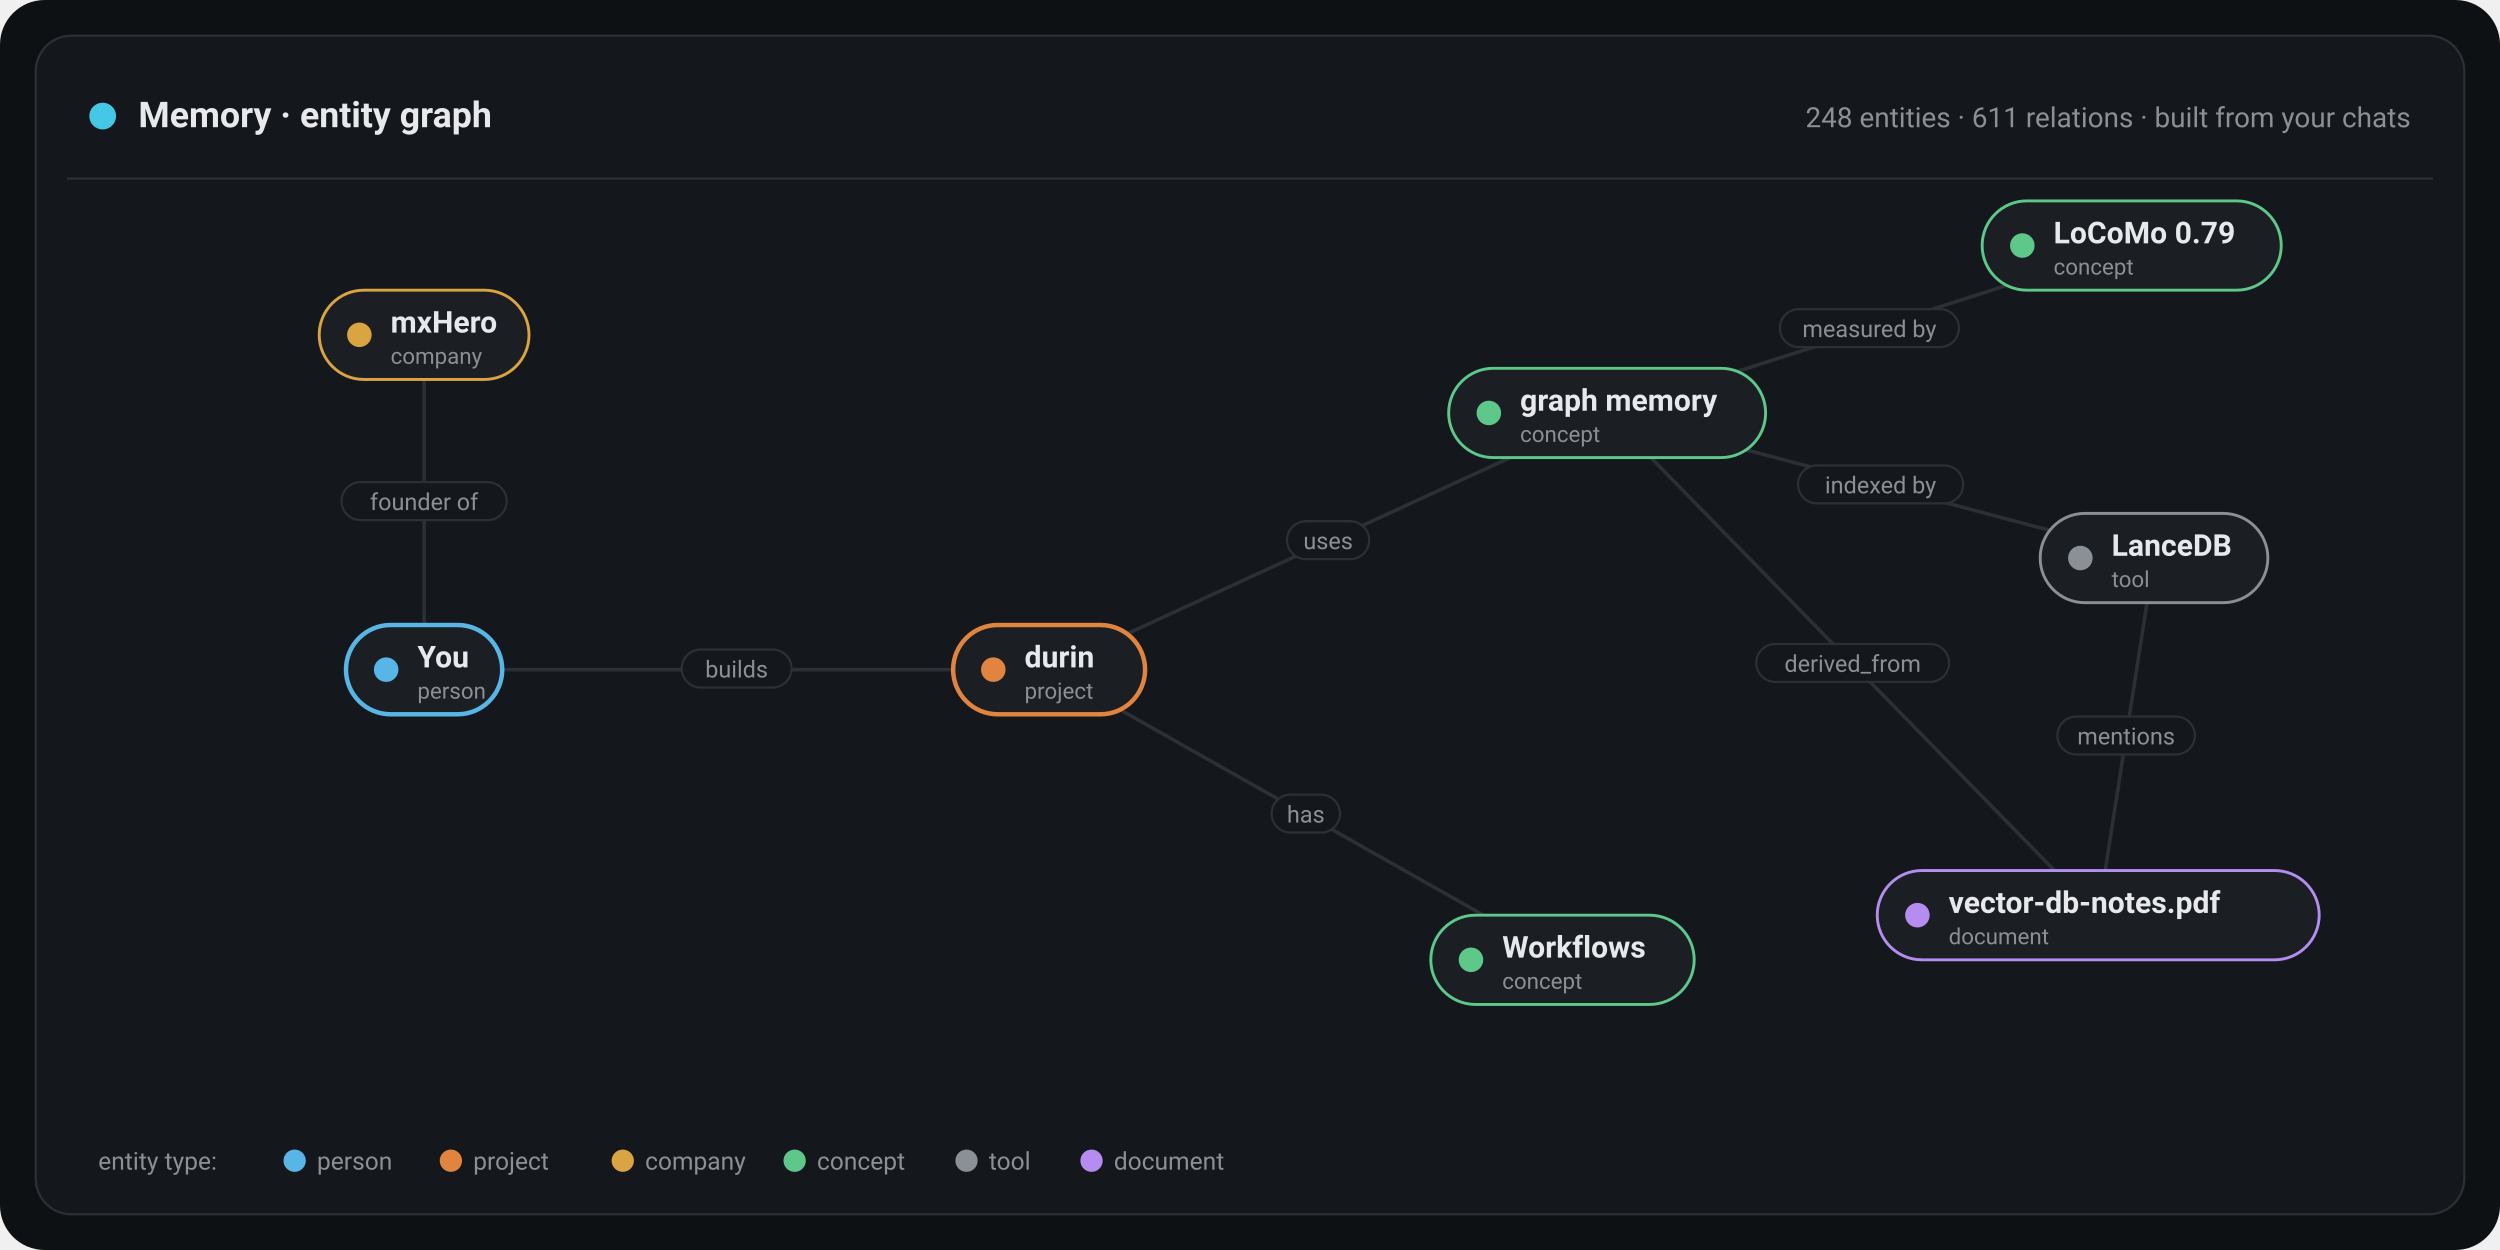
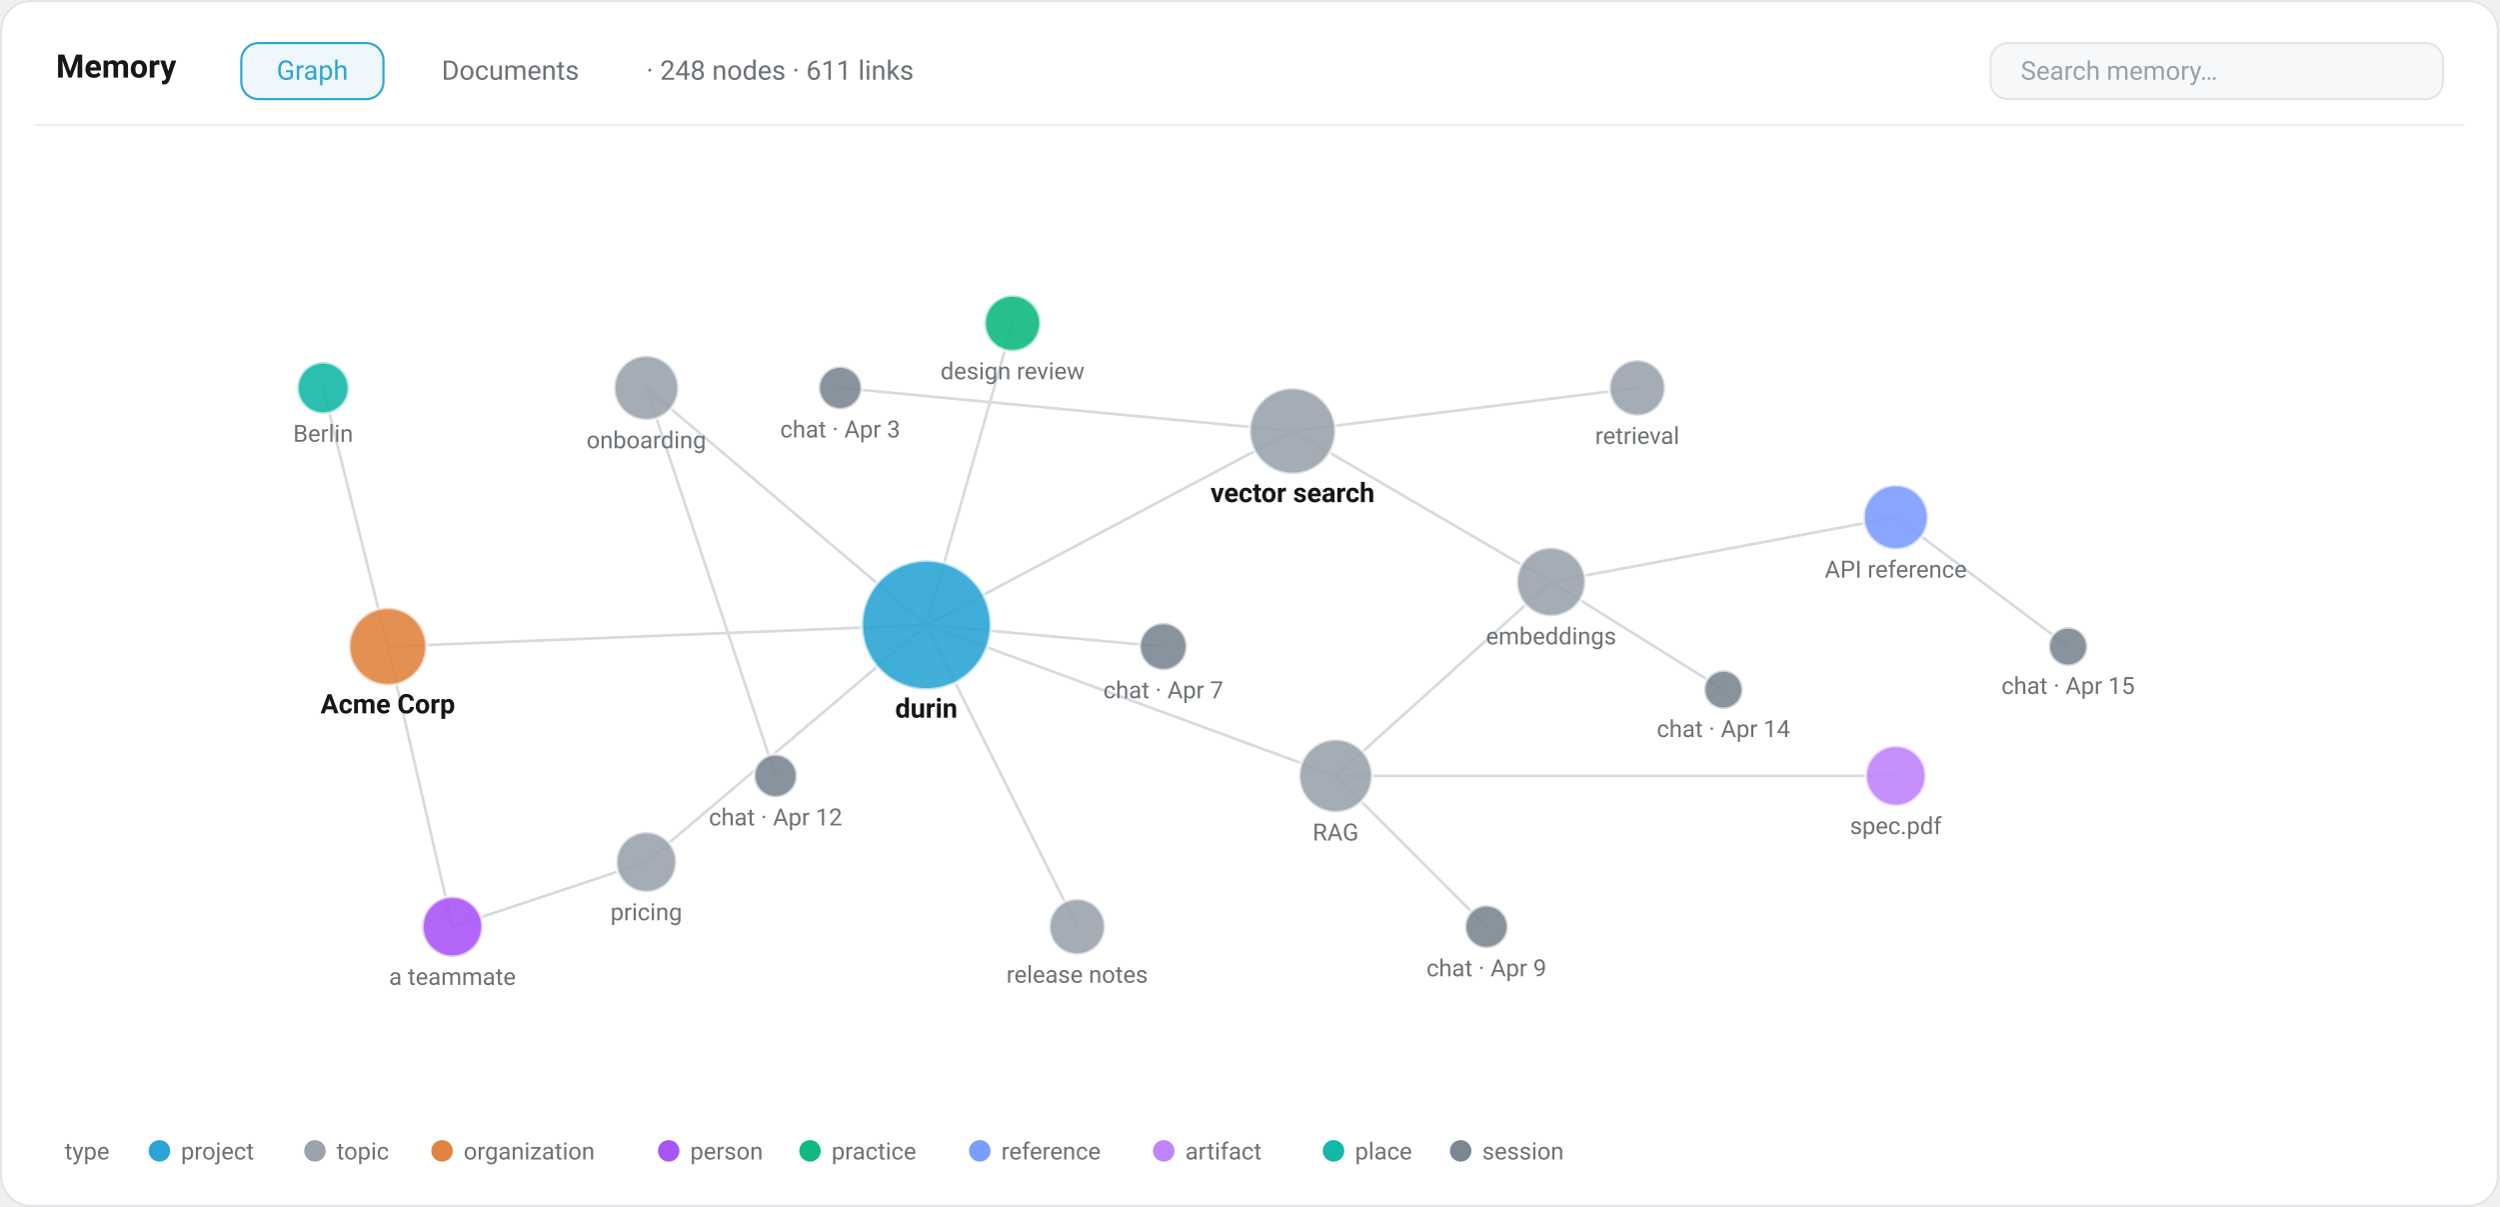
- <svg xmlns="http://www.w3.org/2000/svg" width="1120" height="560" viewBox="0 0 1120 560" role="img" aria-label="durin memory graph mockup" font-family="system-ui, -apple-system, Segoe UI, Roboto, Helvetica, Arial, sans-serif">
-   <rect width="1120" height="560" rx="20" fill="#0e1113" />
-   <rect x="16" y="16" width="1088" height="528" rx="16" fill="#14171b" stroke="#2b3037" />
-   <circle cx="46" cy="52" r="6" fill="#44c8e6" />
-   <text x="62" y="57" font-size="16" font-weight="700" fill="#e7e9ec">Memory · entity graph</text>
-   <text x="1080" y="57" font-size="12.5" text-anchor="end" fill="#8b9096">248 entities · 611 relations · built from your chats</text>
-   <line x1="30" y1="80" x2="1090" y2="80" stroke="#2b3037" />
-   <line x1="190" y1="300" x2="190" y2="150" stroke="#2b3037" stroke-width="1.6" />
-   <rect x="153.0" y="216.0" width="74.0" height="17" rx="8.5" fill="#14171b" stroke="#2b3037" />
-   <text x="190.0" y="228.5" font-size="10.5" text-anchor="middle" fill="#8b9096">founder of</text>
-   <line x1="190" y1="300" x2="470" y2="300" stroke="#2b3037" stroke-width="1.6" />
-   <rect x="305.4" y="291.0" width="49.2" height="17" rx="8.5" fill="#14171b" stroke="#2b3037" />
-   <text x="330.0" y="303.5" font-size="10.5" text-anchor="middle" fill="#8b9096">builds</text>
-   <line x1="470" y1="300" x2="720" y2="185" stroke="#2b3037" stroke-width="1.6" />
-   <rect x="576.6" y="233.5" width="36.8" height="17" rx="8.5" fill="#14171b" stroke="#2b3037" />
-   <text x="595.0" y="246.0" font-size="10.5" text-anchor="middle" fill="#8b9096">uses</text>
-   <line x1="470" y1="300" x2="700" y2="430" stroke="#2b3037" stroke-width="1.6" />
-   <rect x="569.7" y="356.0" width="30.6" height="17" rx="8.5" fill="#14171b" stroke="#2b3037" />
-   <text x="585.0" y="368.5" font-size="10.5" text-anchor="middle" fill="#8b9096">has</text>
-   <line x1="720" y1="185" x2="955" y2="110" stroke="#2b3037" stroke-width="1.6" />
-   <rect x="797.4" y="138.5" width="80.2" height="17" rx="8.5" fill="#14171b" stroke="#2b3037" />
-   <text x="837.5" y="151.0" font-size="10.5" text-anchor="middle" fill="#8b9096">measured by</text>
-   <line x1="720" y1="185" x2="965" y2="250" stroke="#2b3037" stroke-width="1.6" />
-   <rect x="805.5" y="208.5" width="74.0" height="17" rx="8.5" fill="#14171b" stroke="#2b3037" />
-   <text x="842.5" y="221.0" font-size="10.5" text-anchor="middle" fill="#8b9096">indexed by</text>
-   <line x1="940" y1="410" x2="965" y2="250" stroke="#2b3037" stroke-width="1.6" />
-   <rect x="921.7" y="321.0" width="61.6" height="17" rx="8.5" fill="#14171b" stroke="#2b3037" />
-   <text x="952.5" y="333.5" font-size="10.5" text-anchor="middle" fill="#8b9096">mentions</text>
-   <line x1="940" y1="410" x2="720" y2="185" stroke="#2b3037" stroke-width="1.6" />
-   <rect x="786.8" y="288.5" width="86.4" height="17" rx="8.5" fill="#14171b" stroke="#2b3037" />
-   <text x="830.0" y="301.0" font-size="10.5" text-anchor="middle" fill="#8b9096">derived_from</text>
-   <rect x="155.0" y="280.0" width="70.0" height="40" rx="20" fill="#1b1f24" stroke="#57b6e6" stroke-width="2" />
-   <circle cx="173.0" cy="300" r="5.5" fill="#57b6e6" />
-   <text x="187.0" y="299" font-size="13.5" font-weight="600" fill="#e7e9ec">You</text>
-   <text x="187.0" y="313" font-size="10" fill="#8b9096">person</text>
-   <rect x="427.0" y="280.0" width="86.0" height="40" rx="20" fill="#1b1f24" stroke="#e0843f" stroke-width="2" />
-   <circle cx="445.0" cy="300" r="5.5" fill="#e0843f" />
-   <text x="459.0" y="299" font-size="13.5" font-weight="600" fill="#e7e9ec">durin</text>
-   <text x="459.0" y="313" font-size="10" fill="#8b9096">project</text>
-   <rect x="143.0" y="130.0" width="94.0" height="40" rx="20" fill="#1b1f24" stroke="#d9a441" stroke-width="1.3" />
-   <circle cx="161.0" cy="150" r="5.5" fill="#d9a441" />
-   <text x="175.0" y="149" font-size="13.5" font-weight="600" fill="#e7e9ec">mxHero</text>
-   <text x="175.0" y="163" font-size="10" fill="#8b9096">company</text>
-   <rect x="649.0" y="165.0" width="142.0" height="40" rx="20" fill="#1b1f24" stroke="#5ec88a" stroke-width="1.3" />
-   <circle cx="667.0" cy="185" r="5.5" fill="#5ec88a" />
-   <text x="681.0" y="184" font-size="13.5" font-weight="600" fill="#e7e9ec">graph memory</text>
-   <text x="681.0" y="198" font-size="10" fill="#8b9096">concept</text>
-   <rect x="641.0" y="410.0" width="118.0" height="40" rx="20" fill="#1b1f24" stroke="#5ec88a" stroke-width="1.3" />
-   <circle cx="659.0" cy="430" r="5.5" fill="#5ec88a" />
-   <text x="673.0" y="429" font-size="13.5" font-weight="600" fill="#e7e9ec">Workflows</text>
-   <text x="673.0" y="443" font-size="10" fill="#8b9096">concept</text>
-   <rect x="888.0" y="90.0" width="134.0" height="40" rx="20" fill="#1b1f24" stroke="#5ec88a" stroke-width="1.3" />
-   <circle cx="906.0" cy="110" r="5.5" fill="#5ec88a" />
-   <text x="920.0" y="109" font-size="13.5" font-weight="600" fill="#e7e9ec">LoCoMo 0.79</text>
-   <text x="920.0" y="123" font-size="10" fill="#8b9096">concept</text>
-   <rect x="914.0" y="230.0" width="102.0" height="40" rx="20" fill="#1b1f24" stroke="#8b9096" stroke-width="1.3" />
-   <circle cx="932.0" cy="250" r="5.5" fill="#8b9096" />
-   <text x="946.0" y="249" font-size="13.5" font-weight="600" fill="#e7e9ec">LanceDB</text>
-   <text x="946.0" y="263" font-size="10" fill="#8b9096">tool</text>
-   <rect x="841.0" y="390.0" width="198.0" height="40" rx="20" fill="#1b1f24" stroke="#b58cf0" stroke-width="1.3" />
-   <circle cx="859.0" cy="410" r="5.5" fill="#b58cf0" />
-   <text x="873.0" y="409" font-size="13.5" font-weight="600" fill="#e7e9ec">vector-db-notes.pdf</text>
-   <text x="873.0" y="423" font-size="10" fill="#8b9096">document</text>
-   <text x="44" y="524" font-size="11" fill="#8b9096">entity type:</text>
-   <circle cx="132" cy="520" r="5" fill="#57b6e6" />
-   <text x="142" y="524" font-size="11" fill="#8b9096">person</text>
-   <circle cx="202" cy="520" r="5" fill="#e0843f" />
-   <text x="212" y="524" font-size="11" fill="#8b9096">project</text>
-   <circle cx="279" cy="520" r="5" fill="#d9a441" />
-   <text x="289" y="524" font-size="11" fill="#8b9096">company</text>
-   <circle cx="356" cy="520" r="5" fill="#5ec88a" />
-   <text x="366" y="524" font-size="11" fill="#8b9096">concept</text>
-   <circle cx="433" cy="520" r="5" fill="#8b9096" />
-   <text x="443" y="524" font-size="11" fill="#8b9096">tool</text>
-   <circle cx="489" cy="520" r="5" fill="#b58cf0" />
-   <text x="499" y="524" font-size="11" fill="#8b9096">document</text>
+ <svg xmlns="http://www.w3.org/2000/svg" width="1160" height="560" viewBox="0 0 1160 560" font-family="system-ui, -apple-system, Segoe UI, Roboto, Helvetica, Arial, sans-serif" role="img" aria-label="durin memory graph mockup">
+   <rect x="0.5" y="0.5" width="1159" height="559" rx="14" fill="#ffffff" stroke="#e3e5e8" />
+   <text x="26" y="36" font-size="15" font-weight="700" fill="#151719">Memory</text>
+   <rect x="112" y="20" width="66" height="26" rx="8" fill="#eef7fb" stroke="#2ba5d4" />
+   <text x="145" y="37" font-size="12.5" text-anchor="middle" fill="#2ba5d4">Graph</text>
+   <text x="205" y="37" font-size="12.5" fill="#6c7175">Documents</text>
+   <text x="300" y="37" font-size="12.5" fill="#6c7175">· 248 nodes · 611 links</text>
+   <rect x="924" y="20" width="210" height="26" rx="8" fill="#f7f8f9" stroke="#e3e5e8" />
+   <text x="938" y="37" font-size="12" fill="#9aa0a6">Search memory…</text>
+   <line x1="16" y1="58" x2="1144" y2="58" stroke="#eceef0" />
+   <line x1="430" y1="290" x2="600" y2="200" stroke="#d7dbe0" stroke-width="1.3" />
+   <line x1="430" y1="290" x2="620" y2="360" stroke="#d7dbe0" stroke-width="1.3" />
+   <line x1="430" y1="290" x2="300" y2="180" stroke="#d7dbe0" stroke-width="1.3" />
+   <line x1="430" y1="290" x2="300" y2="400" stroke="#d7dbe0" stroke-width="1.3" />
+   <line x1="430" y1="290" x2="500" y2="430" stroke="#d7dbe0" stroke-width="1.3" />
+   <line x1="430" y1="290" x2="180" y2="300" stroke="#d7dbe0" stroke-width="1.3" />
+   <line x1="430" y1="290" x2="470" y2="150" stroke="#d7dbe0" stroke-width="1.3" />
+   <line x1="600" y1="200" x2="720" y2="270" stroke="#d7dbe0" stroke-width="1.3" />
+   <line x1="600" y1="200" x2="760" y2="180" stroke="#d7dbe0" stroke-width="1.3" />
+   <line x1="620" y1="360" x2="720" y2="270" stroke="#d7dbe0" stroke-width="1.3" />
+   <line x1="720" y1="270" x2="880" y2="240" stroke="#d7dbe0" stroke-width="1.3" />
+   <line x1="620" y1="360" x2="880" y2="360" stroke="#d7dbe0" stroke-width="1.3" />
+   <line x1="180" y1="300" x2="210" y2="430" stroke="#d7dbe0" stroke-width="1.3" />
+   <line x1="180" y1="300" x2="150" y2="180" stroke="#d7dbe0" stroke-width="1.3" />
+   <line x1="430" y1="290" x2="540" y2="300" stroke="#d7dbe0" stroke-width="1.3" />
+   <line x1="600" y1="200" x2="390" y2="180" stroke="#d7dbe0" stroke-width="1.3" />
+   <line x1="620" y1="360" x2="690" y2="430" stroke="#d7dbe0" stroke-width="1.3" />
+   <line x1="300" y1="180" x2="360" y2="360" stroke="#d7dbe0" stroke-width="1.3" />
+   <line x1="720" y1="270" x2="800" y2="320" stroke="#d7dbe0" stroke-width="1.3" />
+   <line x1="880" y1="240" x2="960" y2="300" stroke="#d7dbe0" stroke-width="1.3" />
+   <line x1="300" y1="400" x2="210" y2="430" stroke="#d7dbe0" stroke-width="1.3" />
+   <circle cx="430" cy="290" r="30" fill="#2ba5d4" opacity="0.9" />
+   <circle cx="430" cy="290" r="30" fill="none" stroke="#ffffff" stroke-width="1.5" opacity="0.6" />
+   <text x="430" y="333" font-size="12.5" font-weight="600" text-anchor="middle" fill="#151719">durin</text>
+   <circle cx="600" cy="200" r="20" fill="#9aa3ad" opacity="0.9" />
+   <circle cx="600" cy="200" r="20" fill="none" stroke="#ffffff" stroke-width="1.5" opacity="0.6" />
+   <text x="600" y="233" font-size="12.5" font-weight="600" text-anchor="middle" fill="#151719">vector search</text>
+   <circle cx="720" cy="270" r="16" fill="#9aa3ad" opacity="0.9" />
+   <circle cx="720" cy="270" r="16" fill="none" stroke="#ffffff" stroke-width="1.5" opacity="0.6" />
+   <text x="720" y="299" font-size="11" font-weight="400" text-anchor="middle" fill="#6c7175">embeddings</text>
+   <circle cx="620" cy="360" r="17" fill="#9aa3ad" opacity="0.9" />
+   <circle cx="620" cy="360" r="17" fill="none" stroke="#ffffff" stroke-width="1.5" opacity="0.6" />
+   <text x="620" y="390" font-size="11" font-weight="400" text-anchor="middle" fill="#6c7175">RAG</text>
+   <circle cx="760" cy="180" r="13" fill="#9aa3ad" opacity="0.9" />
+   <circle cx="760" cy="180" r="13" fill="none" stroke="#ffffff" stroke-width="1.5" opacity="0.6" />
+   <text x="760" y="206" font-size="11" font-weight="400" text-anchor="middle" fill="#6c7175">retrieval</text>
+   <circle cx="300" cy="180" r="15" fill="#9aa3ad" opacity="0.9" />
+   <circle cx="300" cy="180" r="15" fill="none" stroke="#ffffff" stroke-width="1.5" opacity="0.6" />
+   <text x="300" y="208" font-size="11" font-weight="400" text-anchor="middle" fill="#6c7175">onboarding</text>
+   <circle cx="300" cy="400" r="14" fill="#9aa3ad" opacity="0.9" />
+   <circle cx="300" cy="400" r="14" fill="none" stroke="#ffffff" stroke-width="1.5" opacity="0.6" />
+   <text x="300" y="427" font-size="11" font-weight="400" text-anchor="middle" fill="#6c7175">pricing</text>
+   <circle cx="500" cy="430" r="13" fill="#9aa3ad" opacity="0.9" />
+   <circle cx="500" cy="430" r="13" fill="none" stroke="#ffffff" stroke-width="1.5" opacity="0.6" />
+   <text x="500" y="456" font-size="11" font-weight="400" text-anchor="middle" fill="#6c7175">release notes</text>
+   <circle cx="180" cy="300" r="18" fill="#e0843f" opacity="0.9" />
+   <circle cx="180" cy="300" r="18" fill="none" stroke="#ffffff" stroke-width="1.5" opacity="0.6" />
+   <text x="180" y="331" font-size="12.5" font-weight="600" text-anchor="middle" fill="#151719">Acme Corp</text>
+   <circle cx="210" cy="430" r="14" fill="#a855f7" opacity="0.9" />
+   <circle cx="210" cy="430" r="14" fill="none" stroke="#ffffff" stroke-width="1.5" opacity="0.6" />
+   <text x="210" y="457" font-size="11" font-weight="400" text-anchor="middle" fill="#6c7175">a teammate</text>
+   <circle cx="470" cy="150" r="13" fill="#10b981" opacity="0.9" />
+   <circle cx="470" cy="150" r="13" fill="none" stroke="#ffffff" stroke-width="1.5" opacity="0.6" />
+   <text x="470" y="176" font-size="11" font-weight="400" text-anchor="middle" fill="#6c7175">design review</text>
+   <circle cx="880" cy="240" r="15" fill="#7c9cff" opacity="0.9" />
+   <circle cx="880" cy="240" r="15" fill="none" stroke="#ffffff" stroke-width="1.5" opacity="0.6" />
+   <text x="880" y="268" font-size="11" font-weight="400" text-anchor="middle" fill="#6c7175">API reference</text>
+   <circle cx="880" cy="360" r="14" fill="#c084fc" opacity="0.9" />
+   <circle cx="880" cy="360" r="14" fill="none" stroke="#ffffff" stroke-width="1.5" opacity="0.6" />
+   <text x="880" y="387" font-size="11" font-weight="400" text-anchor="middle" fill="#6c7175">spec.pdf</text>
+   <circle cx="150" cy="180" r="12" fill="#14b8a6" opacity="0.9" />
+   <circle cx="150" cy="180" r="12" fill="none" stroke="#ffffff" stroke-width="1.5" opacity="0.6" />
+   <text x="150" y="205" font-size="11" font-weight="400" text-anchor="middle" fill="#6c7175">Berlin</text>
+   <circle cx="390" cy="180" r="10" fill="#7c8794" opacity="0.9" />
+   <circle cx="390" cy="180" r="10" fill="none" stroke="#ffffff" stroke-width="1.5" opacity="0.6" />
+   <text x="390" y="203" font-size="11" font-weight="400" text-anchor="middle" fill="#6c7175">chat · Apr 3</text>
+   <circle cx="540" cy="300" r="11" fill="#7c8794" opacity="0.9" />
+   <circle cx="540" cy="300" r="11" fill="none" stroke="#ffffff" stroke-width="1.5" opacity="0.6" />
+   <text x="540" y="324" font-size="11" font-weight="400" text-anchor="middle" fill="#6c7175">chat · Apr 7</text>
+   <circle cx="690" cy="430" r="10" fill="#7c8794" opacity="0.9" />
+   <circle cx="690" cy="430" r="10" fill="none" stroke="#ffffff" stroke-width="1.5" opacity="0.6" />
+   <text x="690" y="453" font-size="11" font-weight="400" text-anchor="middle" fill="#6c7175">chat · Apr 9</text>
+   <circle cx="360" cy="360" r="10" fill="#7c8794" opacity="0.9" />
+   <circle cx="360" cy="360" r="10" fill="none" stroke="#ffffff" stroke-width="1.5" opacity="0.6" />
+   <text x="360" y="383" font-size="11" font-weight="400" text-anchor="middle" fill="#6c7175">chat · Apr 12</text>
+   <circle cx="800" cy="320" r="9" fill="#7c8794" opacity="0.9" />
+   <circle cx="800" cy="320" r="9" fill="none" stroke="#ffffff" stroke-width="1.5" opacity="0.6" />
+   <text x="800" y="342" font-size="11" font-weight="400" text-anchor="middle" fill="#6c7175">chat · Apr 14</text>
+   <circle cx="960" cy="300" r="9" fill="#7c8794" opacity="0.9" />
+   <circle cx="960" cy="300" r="9" fill="none" stroke="#ffffff" stroke-width="1.5" opacity="0.6" />
+   <text x="960" y="322" font-size="11" font-weight="400" text-anchor="middle" fill="#6c7175">chat · Apr 15</text>
+   <text x="30" y="538" font-size="11" fill="#6c7175">type</text>
+   <circle cx="74" cy="534" r="5" fill="#2ba5d4" />
+   <text x="84" y="538" font-size="11" fill="#6c7175">project</text>
+   <circle cx="146.2" cy="534" r="5" fill="#9aa3ad" />
+   <text x="156.2" y="538" font-size="11" fill="#6c7175">topic</text>
+   <circle cx="205.2" cy="534" r="5" fill="#e0843f" />
+   <text x="215.2" y="538" font-size="11" fill="#6c7175">organization</text>
+   <circle cx="310.4" cy="534" r="5" fill="#a855f7" />
+   <text x="320.4" y="538" font-size="11" fill="#6c7175">person</text>
+   <circle cx="376.0" cy="534" r="5" fill="#10b981" />
+   <text x="386.0" y="538" font-size="11" fill="#6c7175">practice</text>
+   <circle cx="454.8" cy="534" r="5" fill="#7c9cff" />
+   <text x="464.8" y="538" font-size="11" fill="#6c7175">reference</text>
+   <circle cx="540.2" cy="534" r="5" fill="#c084fc" />
+   <text x="550.2" y="538" font-size="11" fill="#6c7175">artifact</text>
+   <circle cx="619.0" cy="534" r="5" fill="#14b8a6" />
+   <text x="629.0" y="538" font-size="11" fill="#6c7175">place</text>
+   <circle cx="678.0" cy="534" r="5" fill="#7c8794" />
+   <text x="688.0" y="538" font-size="11" fill="#6c7175">session</text>
</svg>
